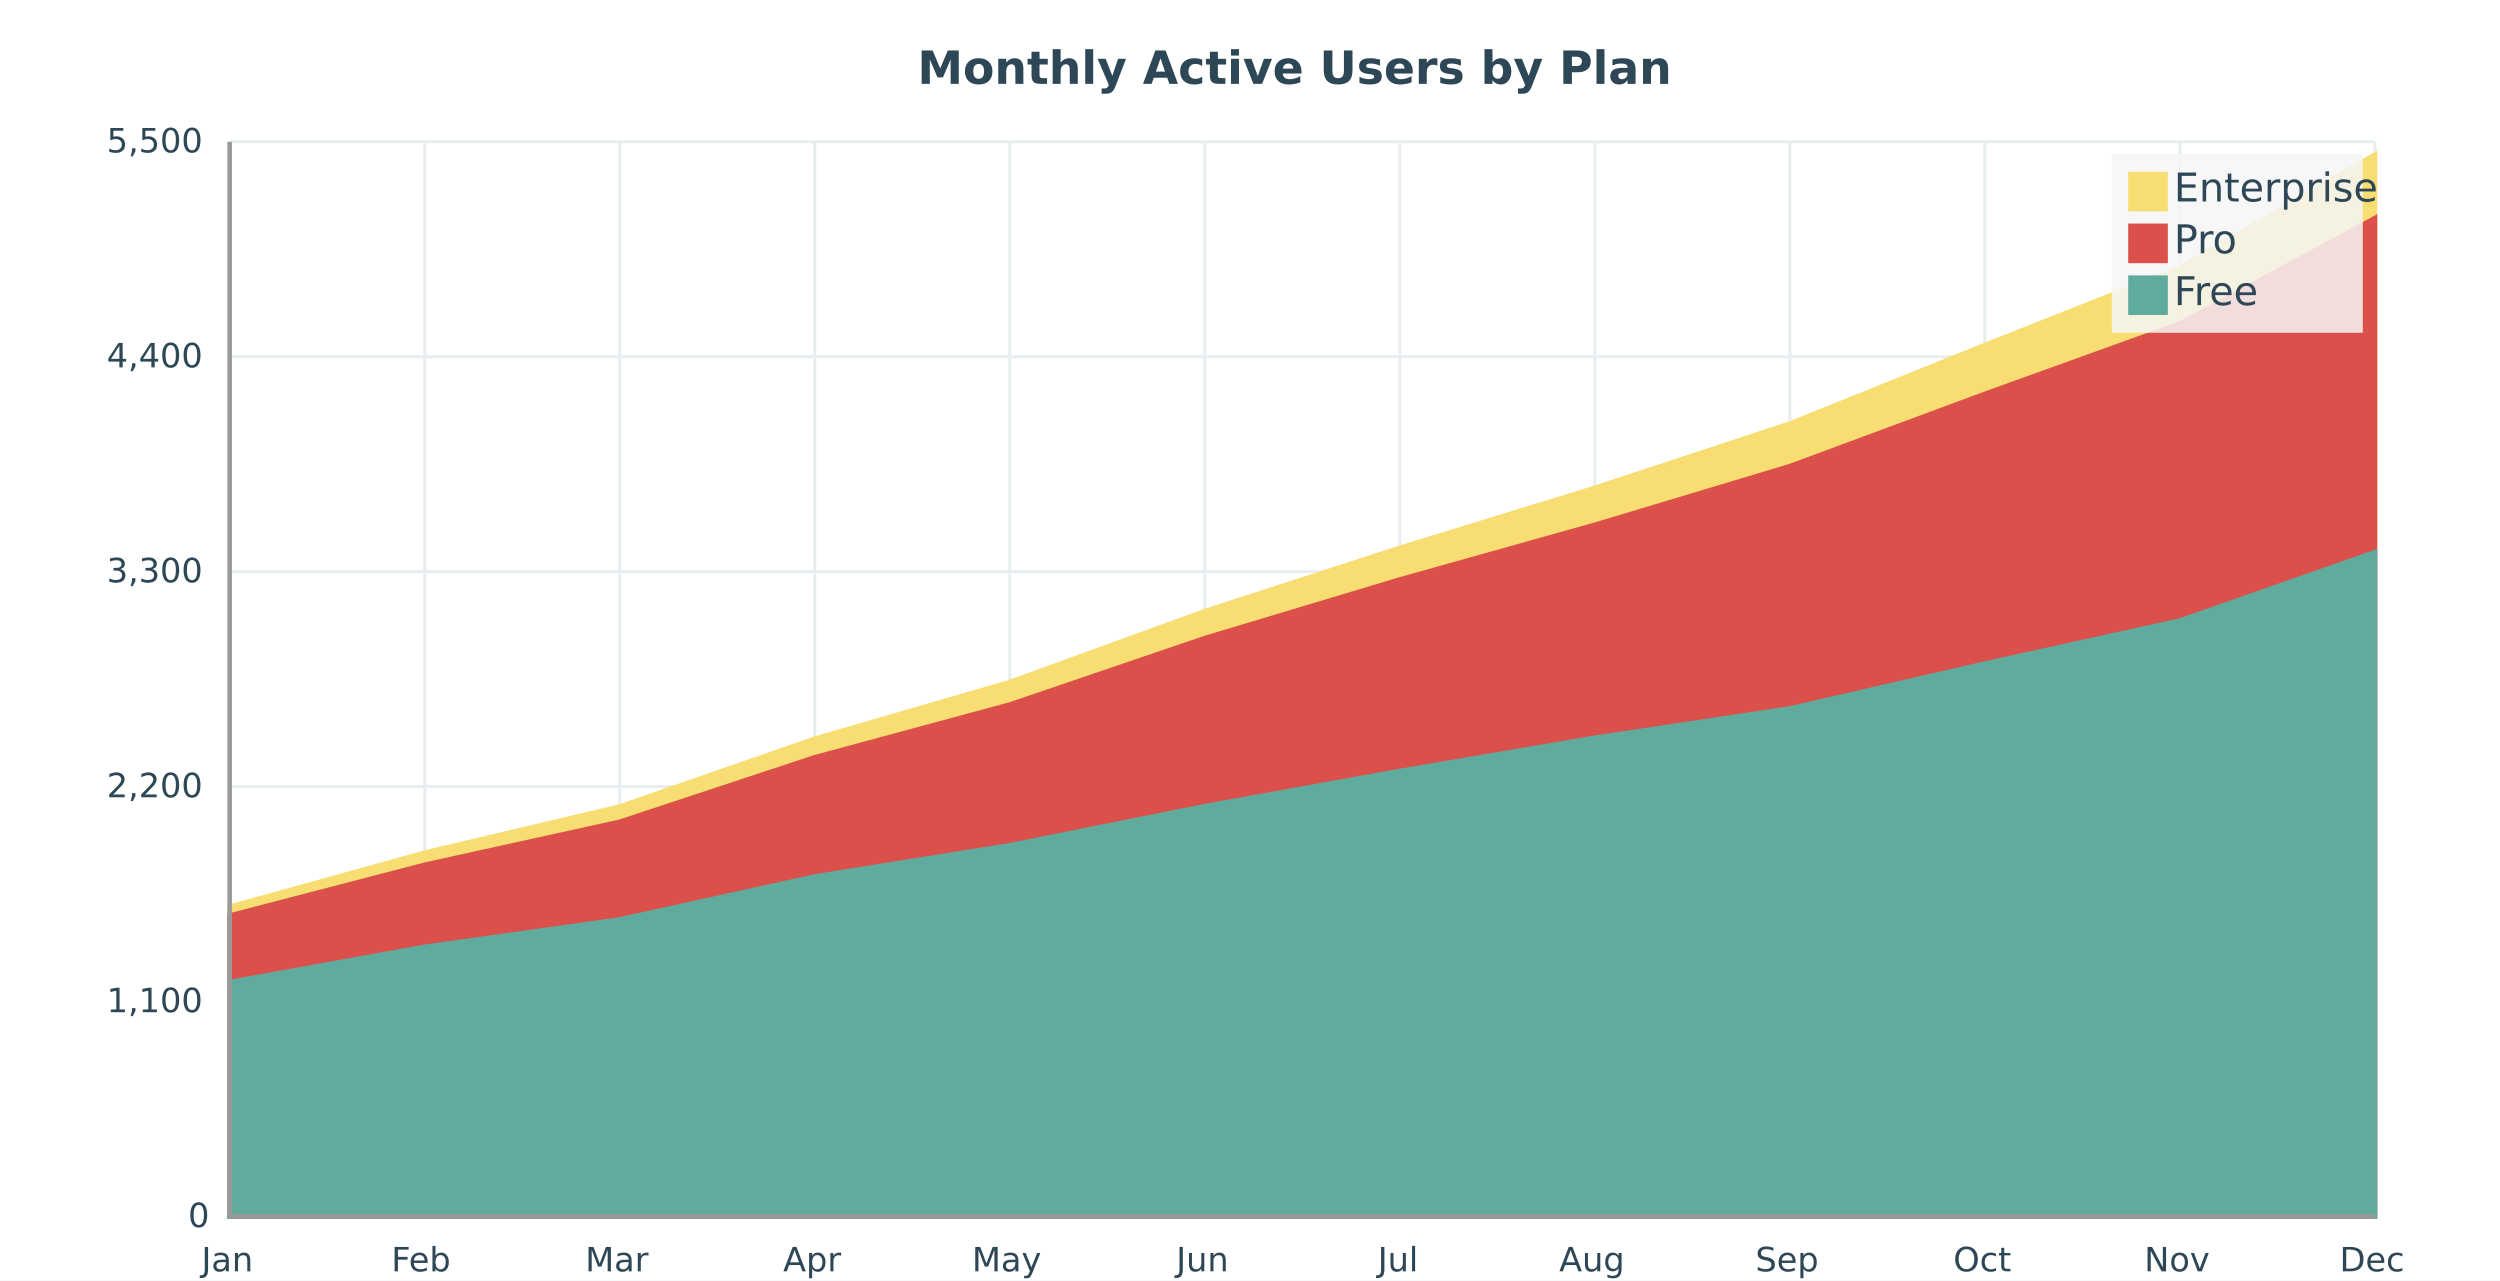
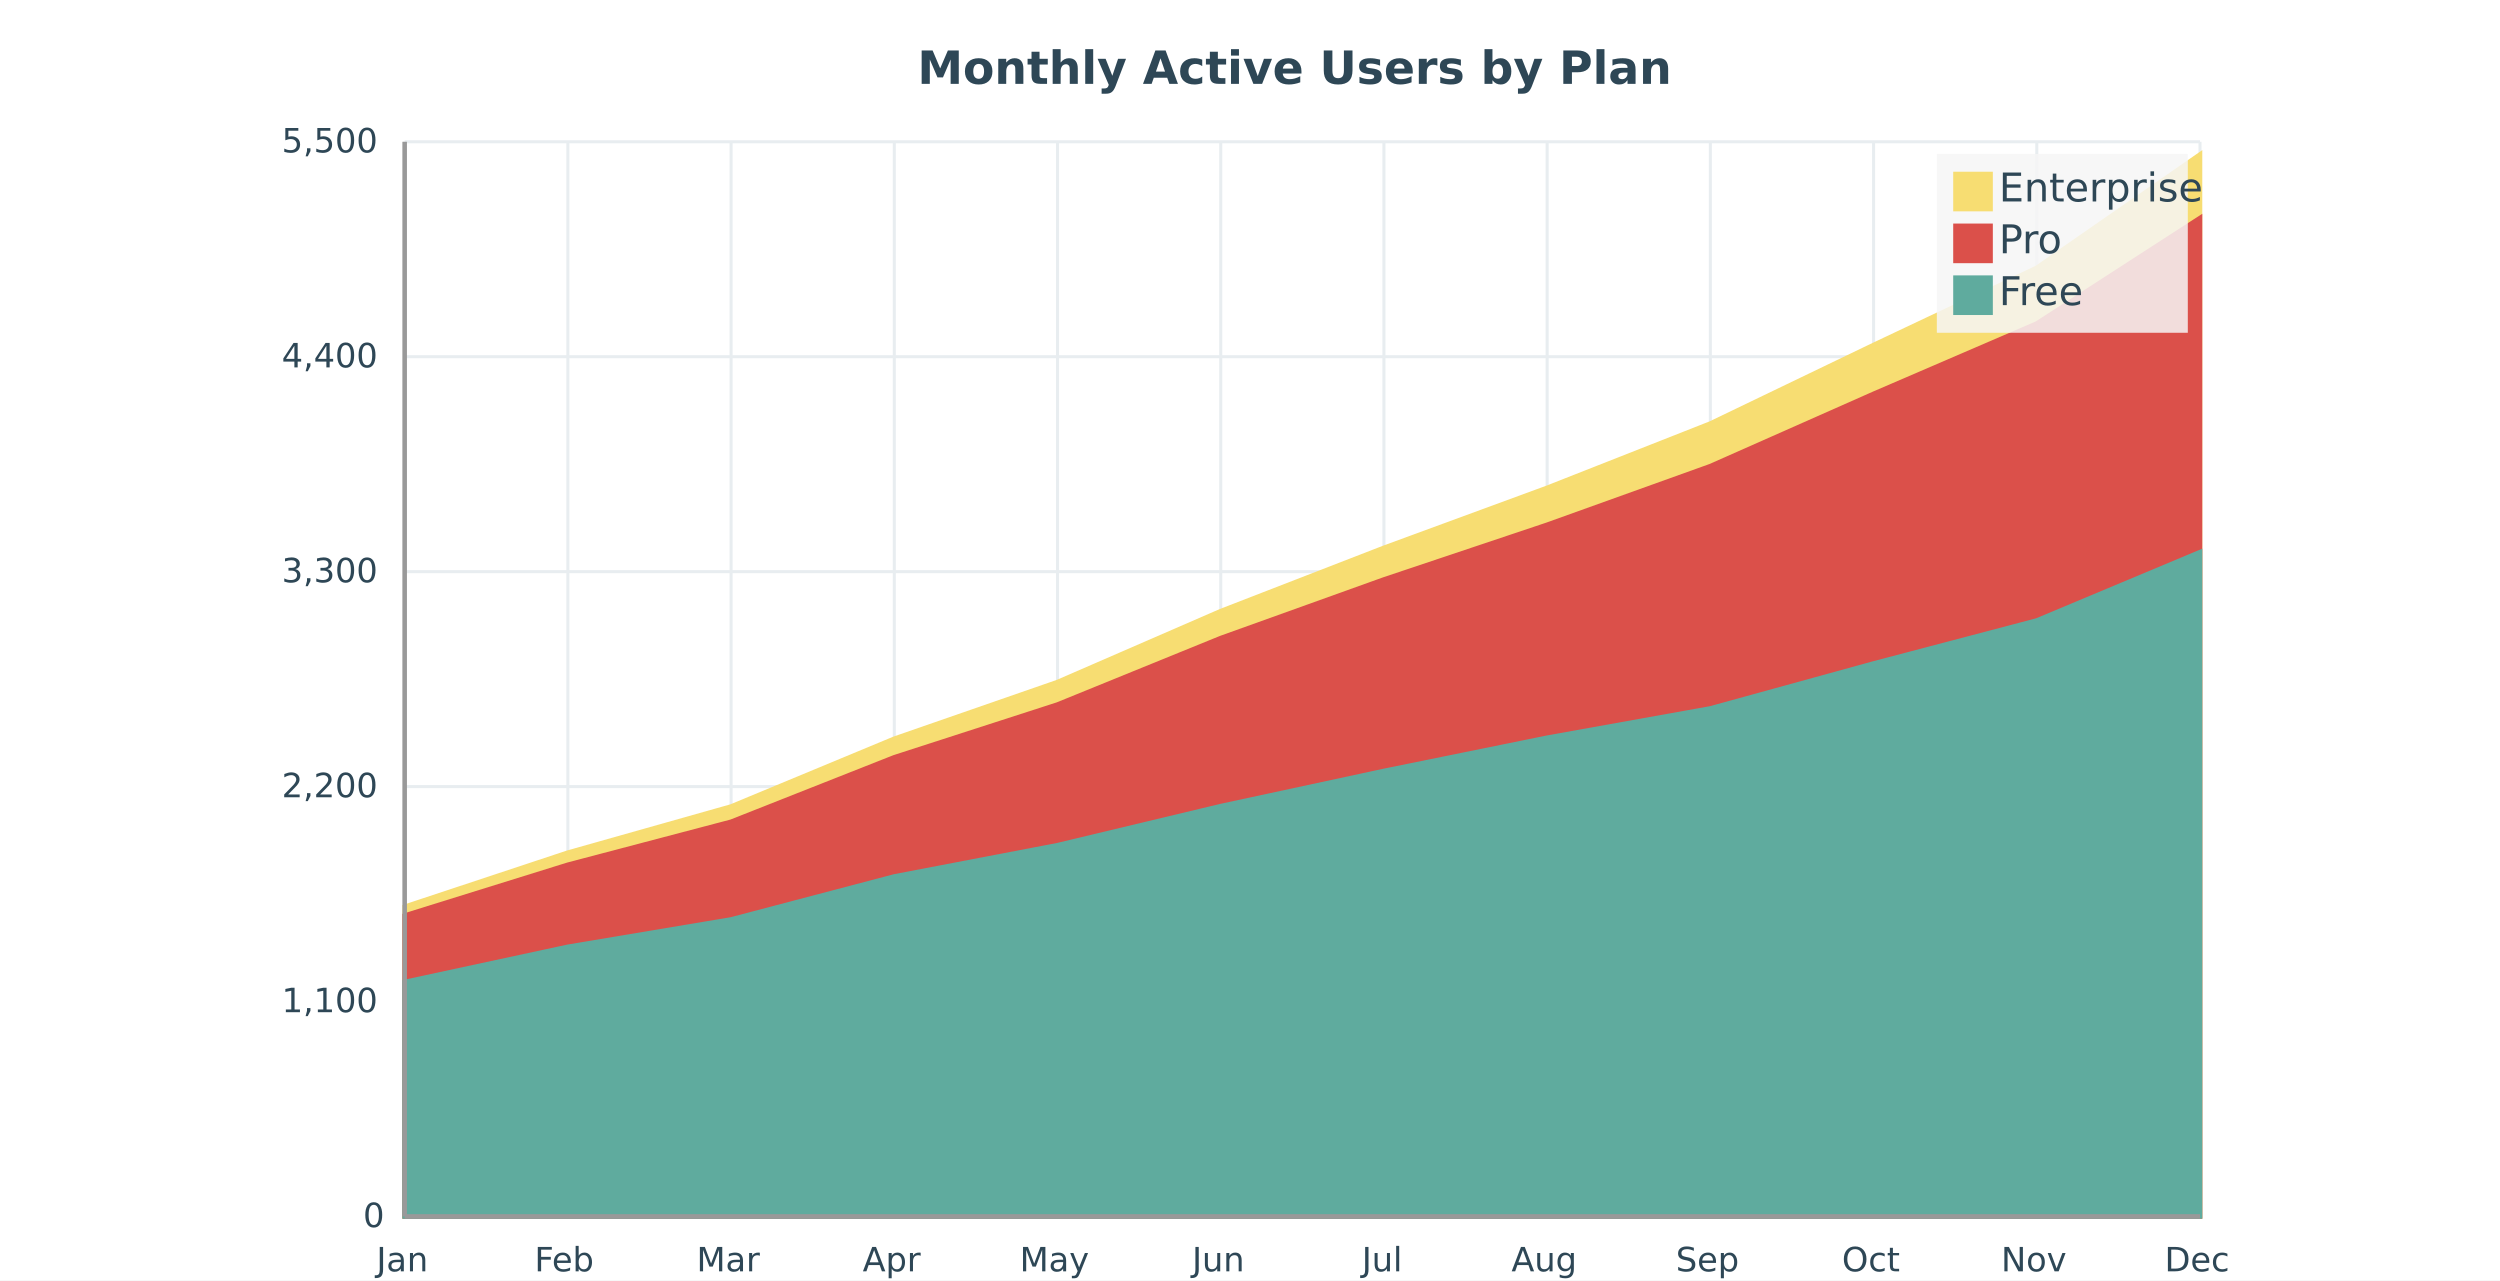
<svg xmlns="http://www.w3.org/2000/svg" width="820" height="420" viewBox="0 0 820 420">
  <path fill="#ffffff" d="M0 0 h820 v420 h-820 v-420Z" />
  <text transform="translate(-109.07, 17)" fill="#2e4756" font-family="DejaVu Sans, sans-serif" font-weight="bold" font-size="15" x="410.0" y="10.5">Monthly Active Users by Plan</text>
  <defs>
    <clipPath id="plot-clip">
-       <rect x="0" y="0" width="703.67" height="352.5" />
+       <rect x="0" y="0" width="588.87" height="352.5" />
    </clipPath>
  </defs>
  <g>
-     <path stroke="#e8edf0" stroke-dasharray="None" d="M0 0.0 h703.67 M0 70.5 h703.67 M0 141.0 h703.67 M0 211.5 h703.67 M0 282.0 h703.67 M0 352.5 h703.67" transform="translate(75.33, 46.5)" />
-     <g font-size="11" font-family="DejaVu Sans, sans-serif" fill="#2e4756" transform="translate(69.33, 46.5)">
+     <path stroke="#e8edf0" stroke-dasharray="None" d="M0 0.0 h588.87 M0 70.5 h588.87 M0 141.0 h588.87 M0 211.5 h588.87 M0 282.0 h588.87 M0 352.5 h588.87" transform="translate(132.73, 46.5)" />
+     <g font-size="11" font-family="DejaVu Sans, sans-serif" fill="#2e4756" transform="translate(126.73, 46.5)">
      <text x="0" y="0.0" transform="translate(-34.33, 3.5)">5,500</text>
      <text x="0" y="70.5" transform="translate(-34.33, 3.5)">4,400</text>
      <text x="0" y="141.0" transform="translate(-34.33, 3.5)">3,300</text>
      <text x="0" y="211.5" transform="translate(-34.33, 3.5)">2,200</text>
      <text x="0" y="282.0" transform="translate(-34.33, 3.5)">1,100</text>
      <text x="0" y="352.5" transform="translate(-7.63, 3.5)">0</text>
    </g>
  </g>
  <g>
-     <path stroke="#e8edf0" stroke-dasharray="None" d="M0.0 0 v352.5 M63.97 0 v352.5 M127.94 0 v352.5 M191.91 0 v352.5 M255.88 0 v352.5 M319.85 0 v352.5 M383.82 0 v352.5 M447.79 0 v352.5 M511.76 0 v352.5 M575.73 0 v352.5 M639.7 0 v352.5 M703.67 0 v352.5" transform="translate(75.33, 46.5)" />
-     <g font-size="11" font-family="DejaVu Sans, sans-serif" fill="#2e4756" transform="translate(75.33, 64.5)">
+     <path stroke="#e8edf0" stroke-dasharray="None" d="M0.0 0 v352.5 M53.534 0 v352.5 M107.067 0 v352.5 M160.601 0 v352.5 M214.135 0 v352.5 M267.668 0 v352.5 M321.202 0 v352.5 M374.735 0 v352.5 M428.269 0 v352.5 M481.803 0 v352.5 M535.336 0 v352.5 M588.87 0 v352.5" transform="translate(132.73, 46.5)" />
+     <g font-size="11" font-family="DejaVu Sans, sans-serif" fill="#2e4756" transform="translate(132.73, 64.5)">
      <text x="0.0" y="352.5" transform="translate(-9.25, 0)">Jan</text>
-       <text x="63.97" y="352.5" transform="translate(-10.95, 0)">Feb</text>
-       <text x="127.94" y="352.5" transform="translate(-11.315, 0)">Mar</text>
-       <text x="191.91" y="352.5" transform="translate(-10.38, 0)">Apr</text>
-       <text x="255.88" y="352.5" transform="translate(-12.4, 0)">May</text>
-       <text x="319.85" y="352.5" transform="translate(-9.38, 0)">Jun</text>
-       <text x="383.82" y="352.5" transform="translate(-7.24, 0)">Jul</text>
-       <text x="447.79" y="352.5" transform="translate(-11.72, 0)">Aug</text>
-       <text x="511.76" y="352.5" transform="translate(-11.31, 0)">Sep</text>
-       <text x="575.73" y="352.5" transform="translate(-10.38, 0)">Oct</text>
-       <text x="639.7" y="352.5" transform="translate(-11.71, 0)">Nov</text>
-       <text x="703.67" y="352.5" transform="translate(-11.61, 0)">Dec</text>
+       <text x="53.534" y="352.5" transform="translate(-10.95, 0)">Feb</text>
+       <text x="107.067" y="352.5" transform="translate(-11.315, 0)">Mar</text>
+       <text x="160.601" y="352.5" transform="translate(-10.38, 0)">Apr</text>
+       <text x="214.135" y="352.5" transform="translate(-12.4, 0)">May</text>
+       <text x="267.668" y="352.5" transform="translate(-9.38, 0)">Jun</text>
+       <text x="321.202" y="352.5" transform="translate(-7.24, 0)">Jul</text>
+       <text x="374.735" y="352.5" transform="translate(-11.72, 0)">Aug</text>
+       <text x="428.269" y="352.5" transform="translate(-11.31, 0)">Sep</text>
+       <text x="481.803" y="352.5" transform="translate(-10.38, 0)">Oct</text>
+       <text x="535.336" y="352.5" transform="translate(-11.71, 0)">Nov</text>
+       <text x="588.87" y="352.5" transform="translate(-11.61, 0)">Dec</text>
    </g>
  </g>
  <g>
-     <path d="M75.33 297.416 L139.3 279.663 L203.27 264.537 L267.24 242.298 L331.21 223.711 L395.18 200.446 L459.15 179.681 L523.12 160.005 L587.09 138.919 L651.06 113.155 L715.03 87.839 L779.0 50.666 L779.0 399.0 L75.33 399.0z" fill="#f7dd72" fill-opacity="1.0" stroke="#f7dd72" stroke-width="1.5" />
-     <path d="M75.33 300.3 L139.3 283.636 L203.27 269.536 L267.24 248.386 L331.21 231.082 L395.18 209.291 L459.15 190.064 L523.12 172.118 L587.09 152.891 L651.06 129.177 L715.03 106.105 L779.0 71.495 L779.0 399.0 L75.33 399.0z" fill="#db504a" fill-opacity="1.0" stroke="#db504a" stroke-width="1.5" />
-     <path d="M75.33 322.091 L139.3 310.555 L203.27 301.582 L267.24 287.482 L331.21 277.227 L395.18 264.409 L459.15 252.873 L523.12 241.977 L587.09 232.364 L651.06 217.623 L715.03 203.523 L779.0 181.091 L779.0 399.0 L75.33 399.0z" fill="#5fab9e" fill-opacity="1.0" stroke="#5fab9e" stroke-width="1.5" />
+     <path d="M132.73 297.416 L186.264 279.663 L239.797 264.537 L293.331 242.298 L346.865 223.711 L400.398 200.446 L453.932 179.681 L507.465 160.005 L560.999 138.919 L614.533 113.155 L668.066 87.839 L721.6 50.666 L721.6 399.0 L132.73 399.0z" fill="#f7dd72" fill-opacity="1.0" stroke="#f7dd72" stroke-width="1.5" />
+     <path d="M132.73 300.3 L186.264 283.636 L239.797 269.536 L293.331 248.386 L346.865 231.082 L400.398 209.291 L453.932 190.064 L507.465 172.118 L560.999 152.891 L614.533 129.177 L668.066 106.105 L721.6 71.495 L721.6 399.0 L132.73 399.0z" fill="#db504a" fill-opacity="1.0" stroke="#db504a" stroke-width="1.5" />
+     <path d="M132.73 322.091 L186.264 310.555 L239.797 301.582 L293.331 287.482 L346.865 277.227 L400.398 264.409 L453.932 252.873 L507.465 241.977 L560.999 232.364 L614.533 217.623 L668.066 203.523 L721.6 181.091 L721.6 399.0 L132.73 399.0z" fill="#5fab9e" fill-opacity="1.0" stroke="#5fab9e" stroke-width="1.5" />
  </g>
  <g>
-     <rect transform="translate(-5.3685, -3.825)" x="698.052" y="54.325" width="82.317" height="58.65" fill="#f5f5f5" fill-opacity="0.85" stroke="none" />
+     <rect transform="translate(-5.3685, -3.825)" x="640.652" y="54.325" width="82.317" height="58.65" fill="#f5f5f5" fill-opacity="0.85" stroke="none" />
    <g>
-       <rect y="56.325" x="698.052" width="13" height="13" fill="#f7dd72" />
-       <text y="66.075" x="713.052" font-size="13" font-family="DejaVu Sans, sans-serif" fill="#2e4756">Enterprise</text>
+       <rect y="56.325" x="640.652" width="13" height="13" fill="#f7dd72" />
+       <text y="66.075" x="655.652" font-size="13" font-family="DejaVu Sans, sans-serif" fill="#2e4756">Enterprise</text>
    </g>
    <g>
-       <rect y="73.325" x="698.052" width="13" height="13" fill="#db504a" />
-       <text y="83.075" x="713.052" font-size="13" font-family="DejaVu Sans, sans-serif" fill="#2e4756">Pro</text>
+       <rect y="73.325" x="640.652" width="13" height="13" fill="#db504a" />
+       <text y="83.075" x="655.652" font-size="13" font-family="DejaVu Sans, sans-serif" fill="#2e4756">Pro</text>
    </g>
    <g>
-       <rect y="90.325" x="698.052" width="13" height="13" fill="#5fab9e" />
-       <text y="100.075" x="713.052" font-size="13" font-family="DejaVu Sans, sans-serif" fill="#2e4756">Free</text>
+       <rect y="90.325" x="640.652" width="13" height="13" fill="#5fab9e" />
+       <text y="100.075" x="655.652" font-size="13" font-family="DejaVu Sans, sans-serif" fill="#2e4756">Free</text>
    </g>
  </g>
-   <path d="M75.33 46.5 v352.5 M75.33 399.0 h703.67" stroke="#999" stroke-width="1.5" fill="none" />
+   <path d="M132.73 46.5 v352.5 M132.73 399.0 h588.87" stroke="#999" stroke-width="1.5" fill="none" />
</svg>
